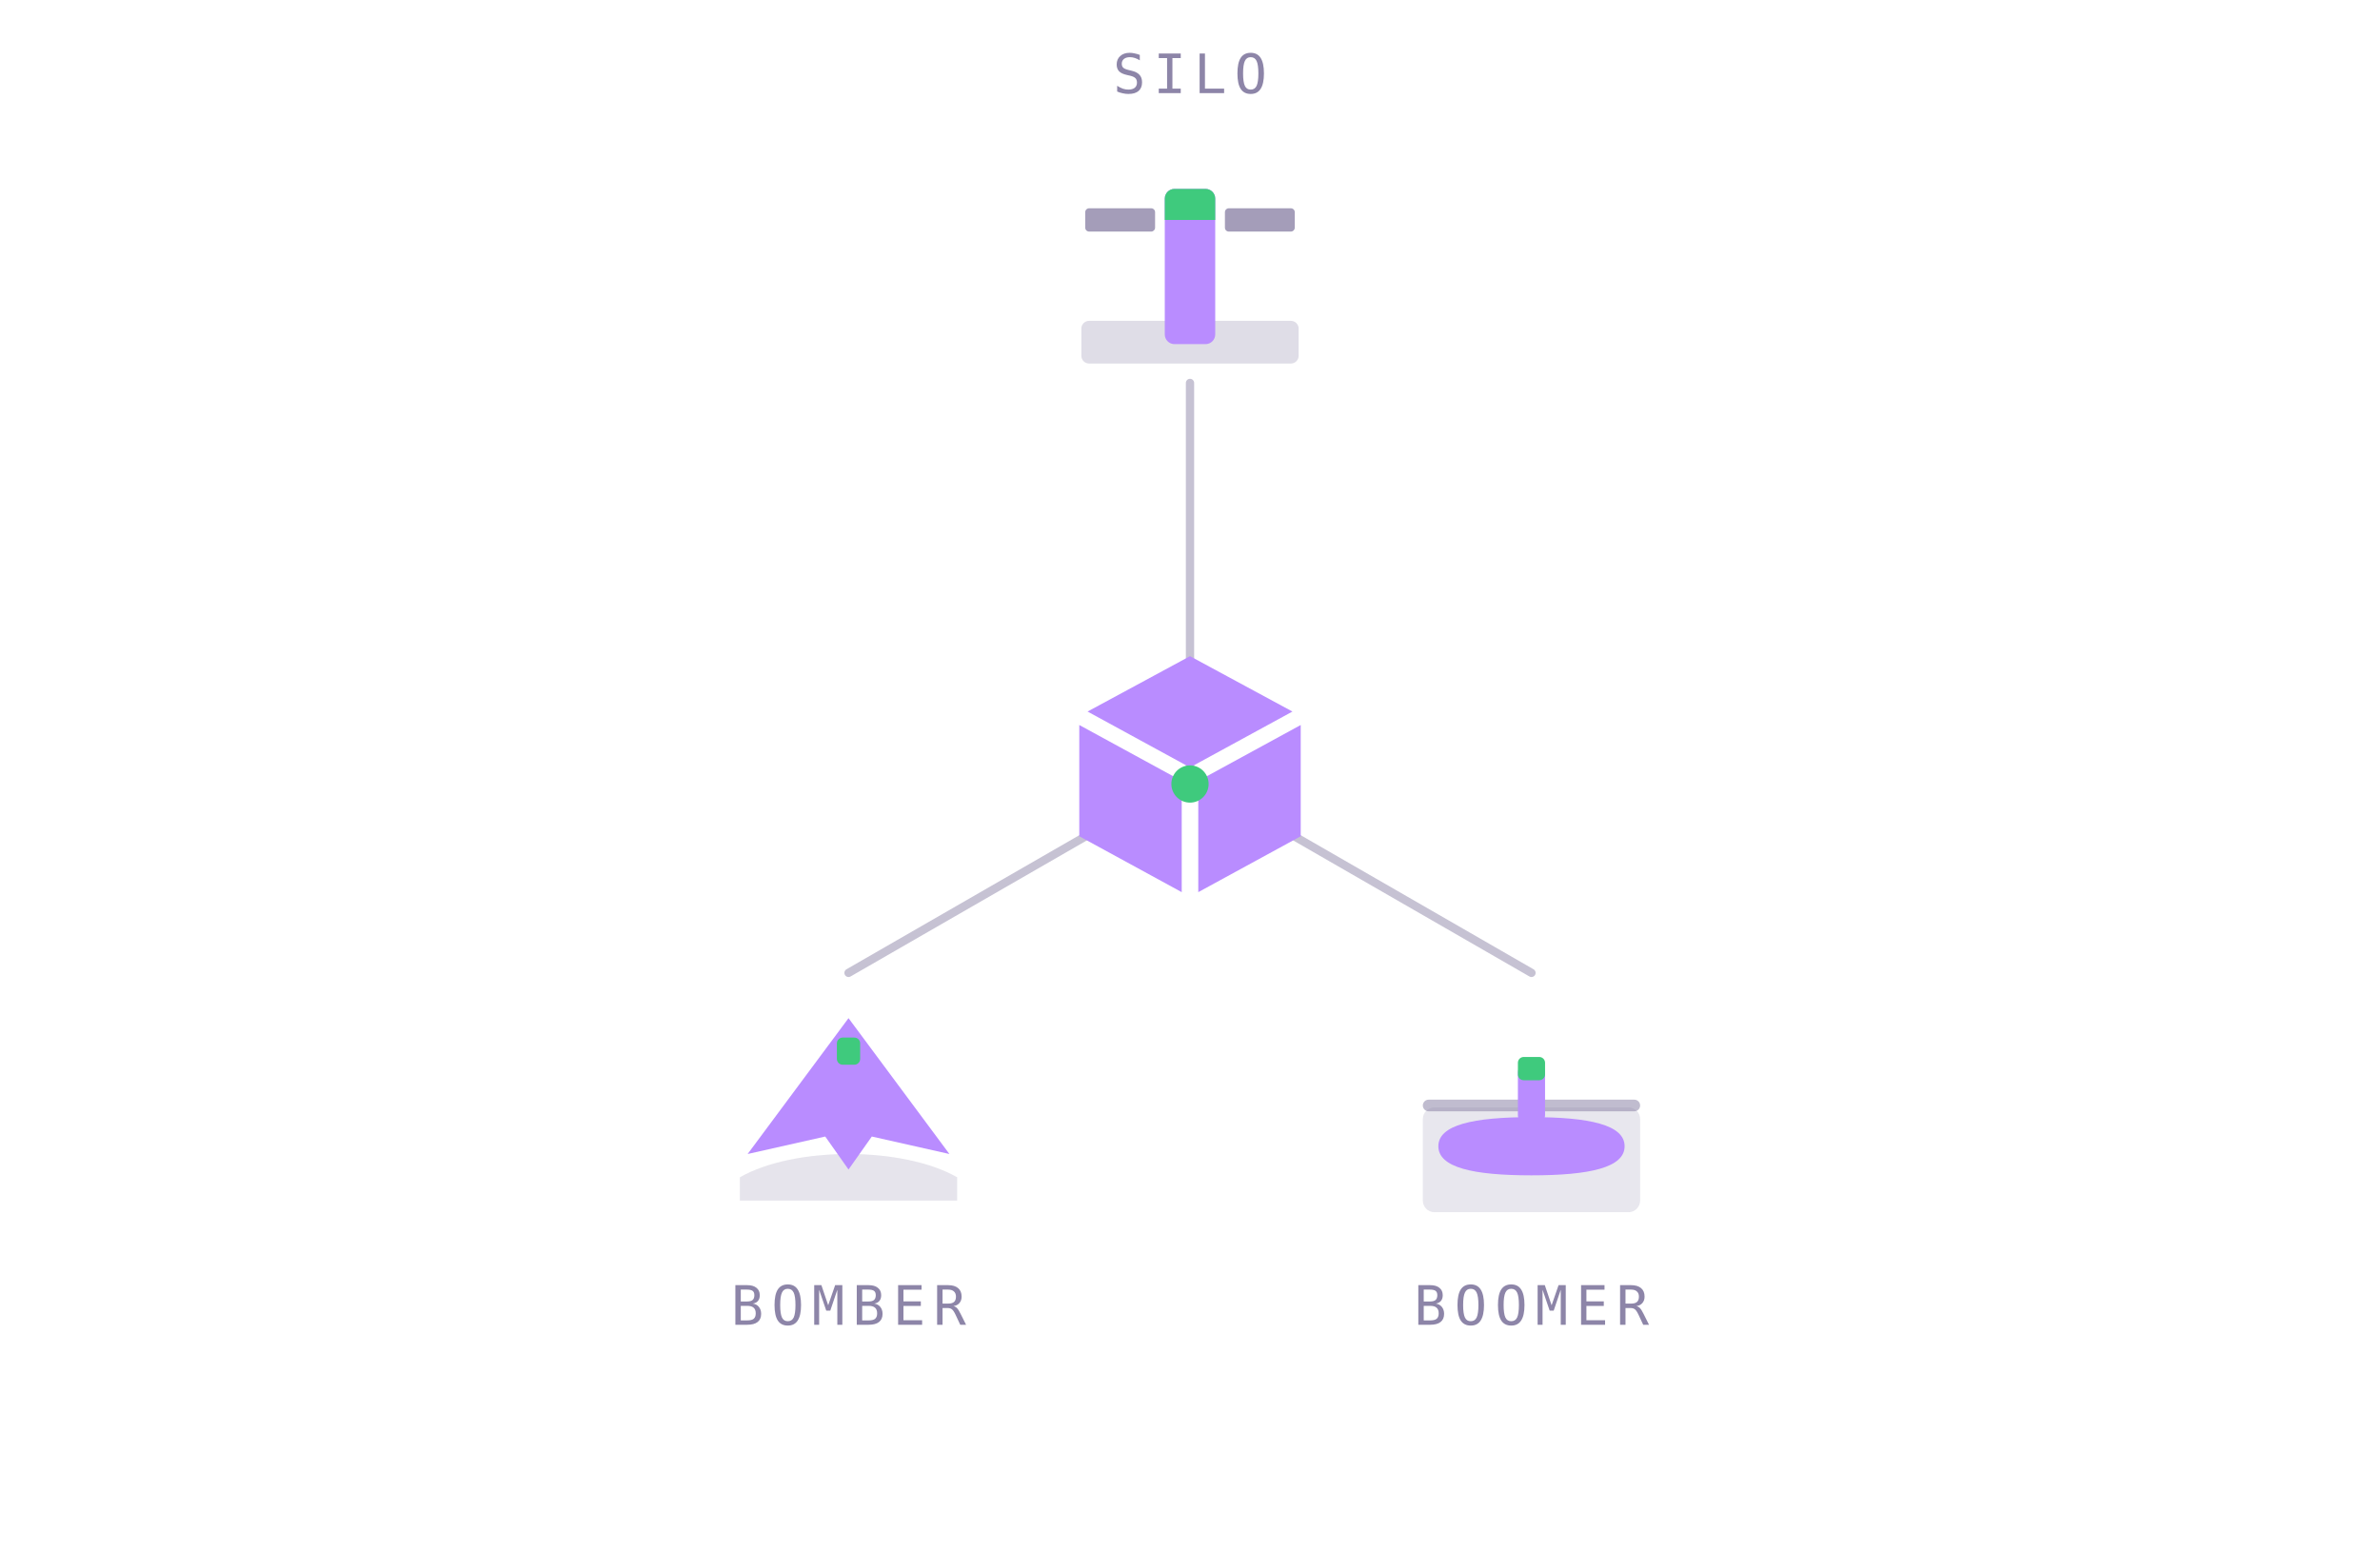
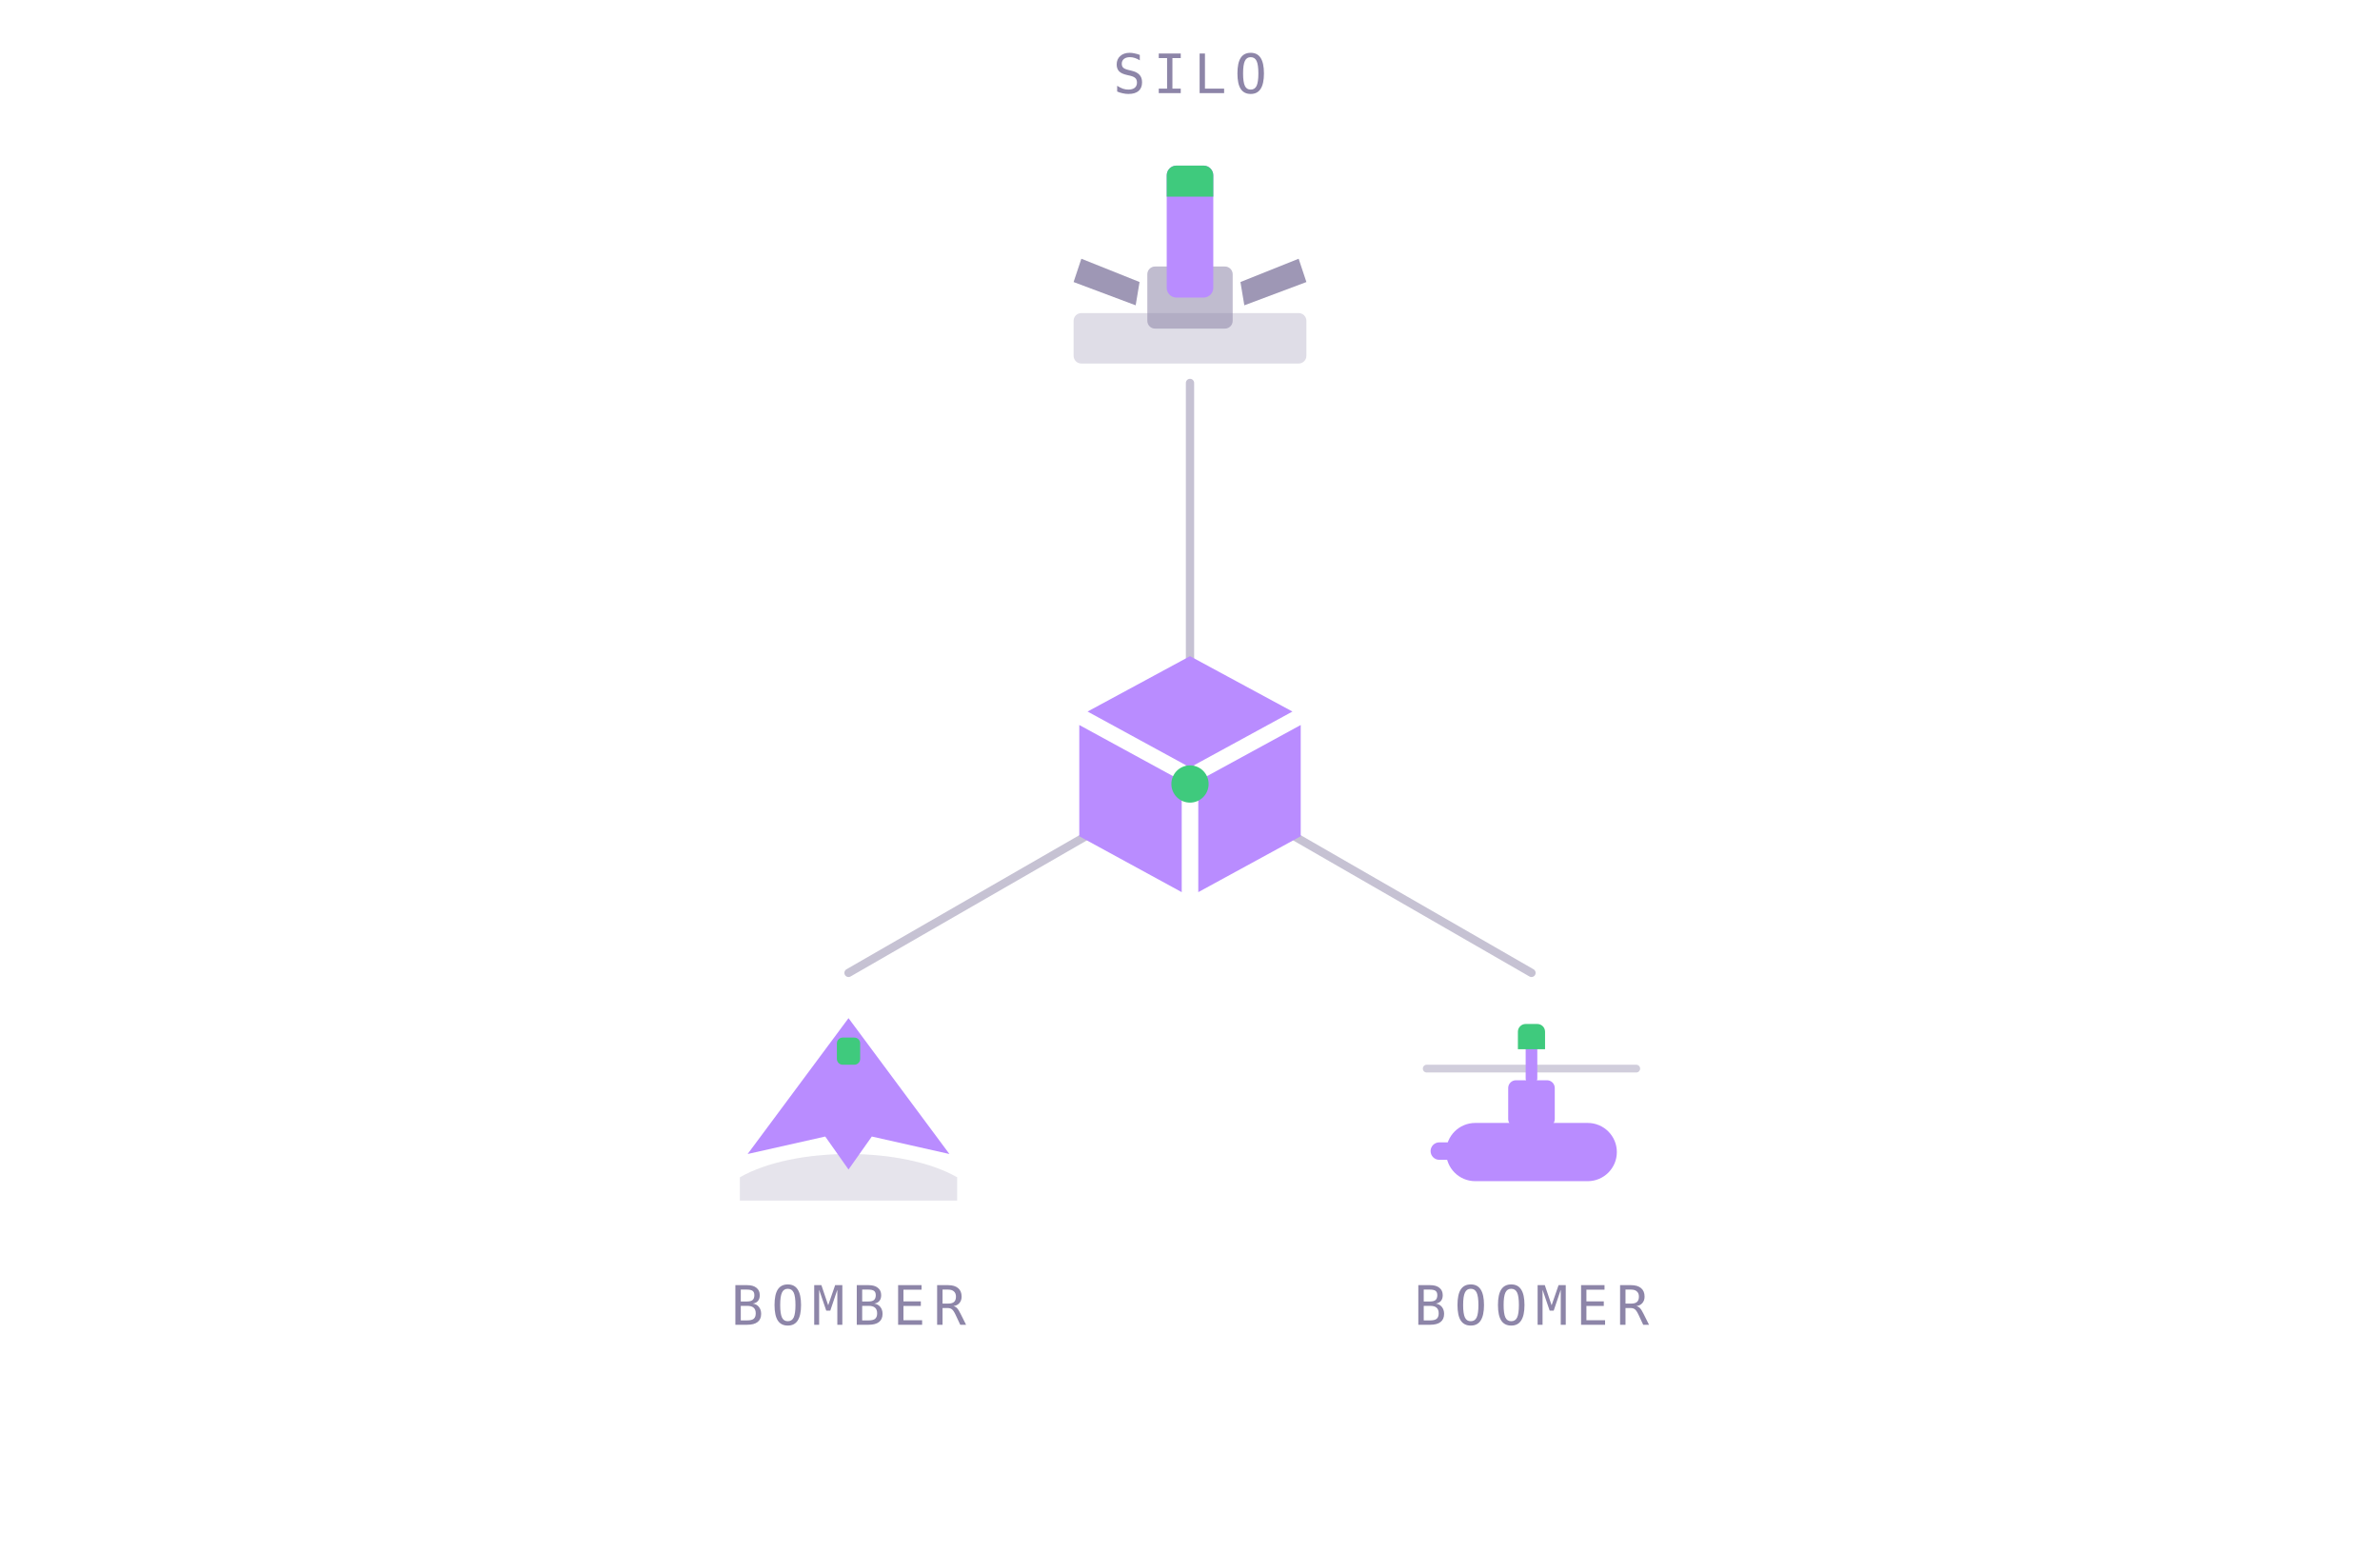
- <svg xmlns="http://www.w3.org/2000/svg" viewBox="0 0 460 300" width="460" height="300" role="img" aria-label="jobcube triad: the trefoil's three blades are the three delivery legs">
+ <svg xmlns="http://www.w3.org/2000/svg" viewBox="0 0 460 300" width="460" height="300" role="img" aria-label="The three delivery legs on the mark's blade axes">
  <defs>
    <g id="trefoil">
      <polygon fill="#b98cff" points="32,8.8 51.8,19.5 32,30.3 12.2,19.5" />
      <polygon fill="#b98cff" points="10.6,22.1 30.4,32.9 30.4,54.4 10.6,43.6" />
      <polygon fill="#b98cff" points="53.4,22.1 33.6,32.9 33.6,54.4 53.4,43.6" />
      <circle fill="#3fca7d" cx="32" cy="33.5" r="3.6" />
    </g>
    <g id="silo">
-       <rect fill="#8d85a8" opacity=".28" x="4" y="48" width="56" height="11" rx="2" />
-       <rect fill="#8d85a8" opacity=".8" x="5" y="19" width="18" height="6" rx="1" />
-       <rect fill="#8d85a8" opacity=".8" x="41" y="19" width="18" height="6" rx="1" />
-       <rect fill="#b98cff" x="25.5" y="14" width="13" height="40" rx="2.5" />
-       <path fill="#3fca7d" d="M25.5,22 L25.5,16.5 A2.5,2.5 0 0 1 28,14 L36,14 A2.5,2.5 0 0 1 38.5,16.5 L38.5,22 Z" />
+       <rect fill="#8d85a8" opacity=".28" x="2" y="46" width="60" height="13" rx="2" />
+       <rect fill="#8d85a8" opacity=".55" x="21" y="34" width="22" height="16" rx="2" />
+       <path fill="#8d85a8" opacity=".85" d="M19,38 L4,32 L2,38 L18,44 Z" />
+       <path fill="#8d85a8" opacity=".85" d="M45,38 L60,32 L62,38 L46,44 Z" />
+       <rect fill="#b98cff" x="26" y="8" width="12" height="34" rx="2.5" />
+       <path fill="#3fca7d" d="M26,16 L26,10.5 A2.5,2.5 0 0 1 28.5,8 L35.5,8 A2.5,2.5 0 0 1 38,10.5 L38,16 Z" />
    </g>
    <g id="boomer">
-       <rect fill="#8d85a8" opacity=".2" x="4" y="32" width="56" height="27" rx="3" />
-       <rect fill="#8d85a8" opacity=".55" x="4" y="30" width="56" height="3" rx="1.5" />
-       <path fill="#b98cff" d="M8,42 C8,36.5 17,34.5 32,34.5 C47,34.5 56,36.5 56,42 C56,47.5 47,49.5 32,49.5 C17,49.5 8,47.5 8,42 Z" />
-       <rect fill="#b98cff" x="28.5" y="21" width="7" height="15" rx="2" />
-       <rect fill="#3fca7d" x="28.5" y="19" width="7" height="6" rx="1.5" />
+       <rect fill="#8d85a8" opacity=".4" x="4" y="21" width="56" height="2" rx="1" />
+       <rect fill="#b98cff" x="6" y="41" width="9" height="4.5" rx="2.25" />
+       <rect fill="#b98cff" x="10" y="36" width="44" height="15" rx="7.5" />
+       <rect fill="#b98cff" x="26" y="25" width="12" height="12" rx="2" />
+       <rect fill="#b98cff" x="30.5" y="15" width="3" height="11" rx="1.5" />
+       <path fill="#3fca7d" d="M28.5,17 L28.5,12.5 A2,2 0 0 1 30.5,10.5 L33.5,10.5 A2,2 0 0 1 35.5,12.5 L35.5,17 Z" />
    </g>
    <g id="bomber">
      <path fill="#8d85a8" opacity=".22" d="M4,50 C18,42 46,42 60,50 L60,56 L4,56 Z" />
      <path fill="#b98cff" d="M32,9 L58,44 L38,39.5 L32,48 L26,39.5 L6,44 Z" />
      <rect fill="#3fca7d" x="29" y="14" width="6" height="7" rx="1.5" />
    </g>
  </defs>
  <g stroke="#8d85a8" stroke-width="1.6" opacity=".5" stroke-linecap="round" fill="none">
    <path d="M230,150 L230,74" />
    <path d="M230,150 L296,188" />
    <path d="M230,150 L164,188" />
  </g>
  <use href="#trefoil" transform="translate(198,118)" />
  <use href="#silo" transform="translate(206,26) scale(0.75)" />
  <use href="#boomer" transform="translate(272,190) scale(0.75)" />
  <use href="#bomber" transform="translate(140,190) scale(0.75)" />
  <g font-family="ui-monospace, SFMono-Regular, Consolas, monospace" font-size="10.5" letter-spacing="1.5" fill="#8d85a8" text-anchor="middle">
    <text x="230" y="18">SILO</text>
    <text x="296" y="256">BOOMER</text>
    <text x="164" y="256">BOMBER</text>
  </g>
</svg>
